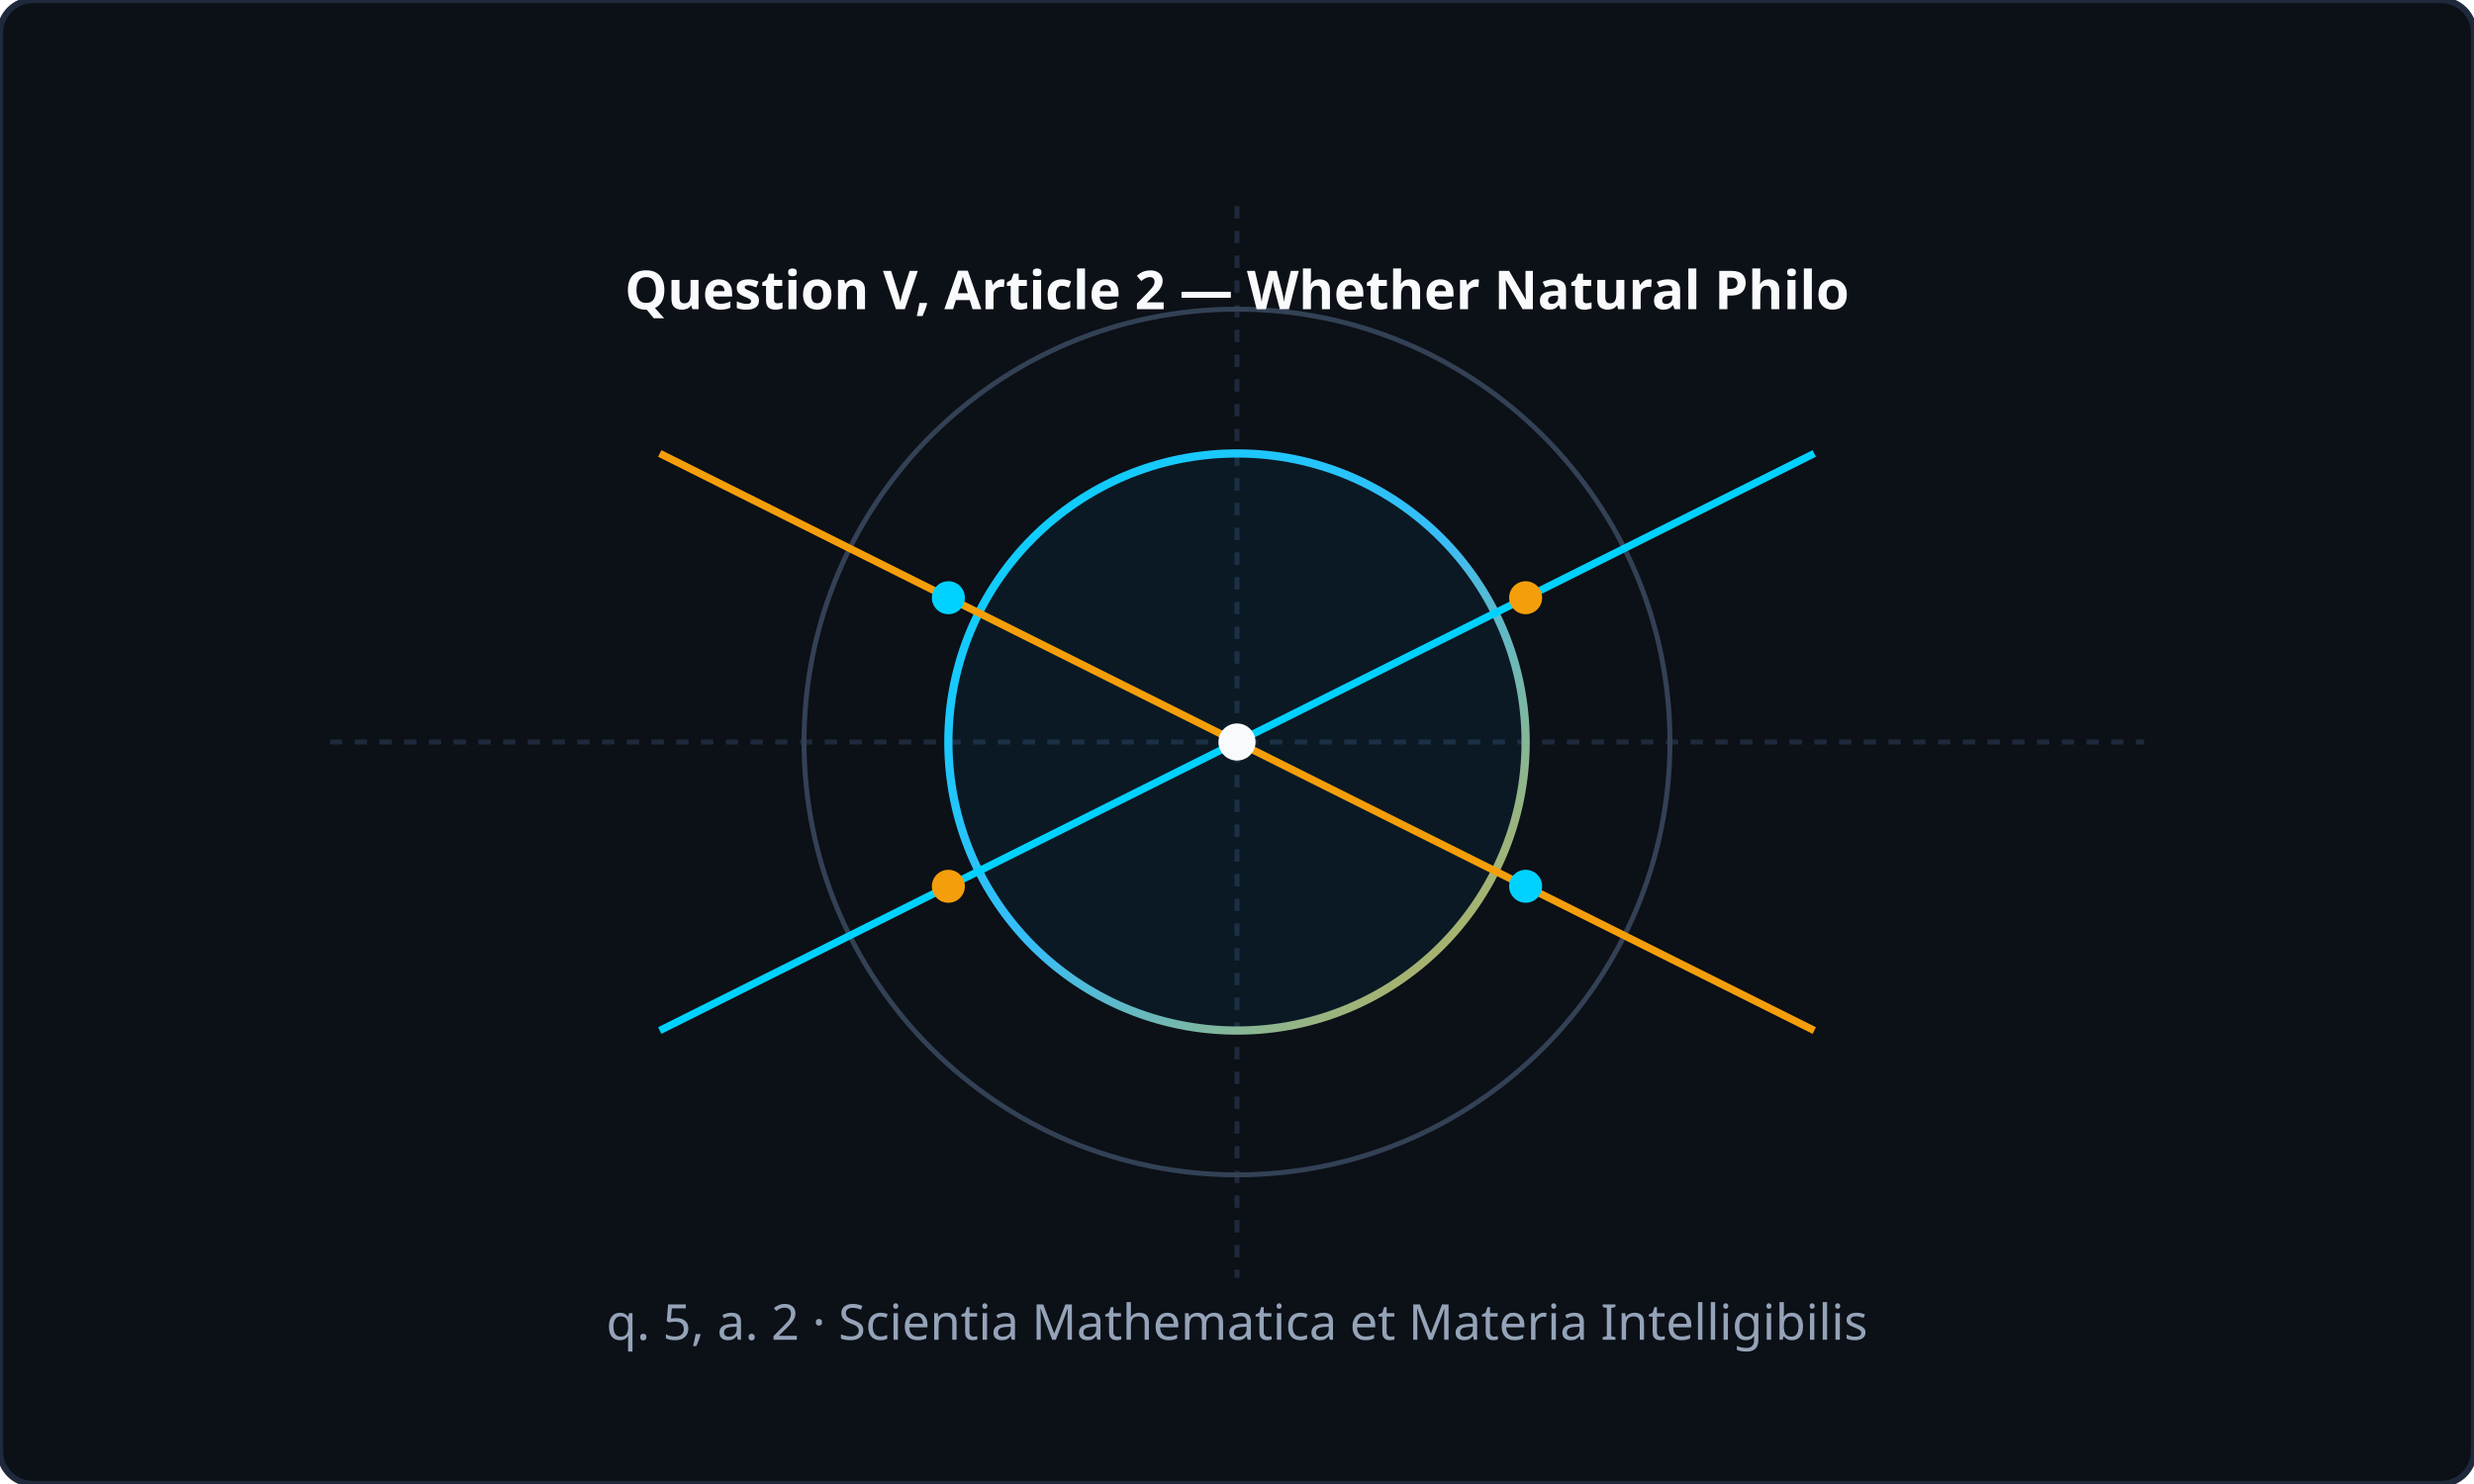
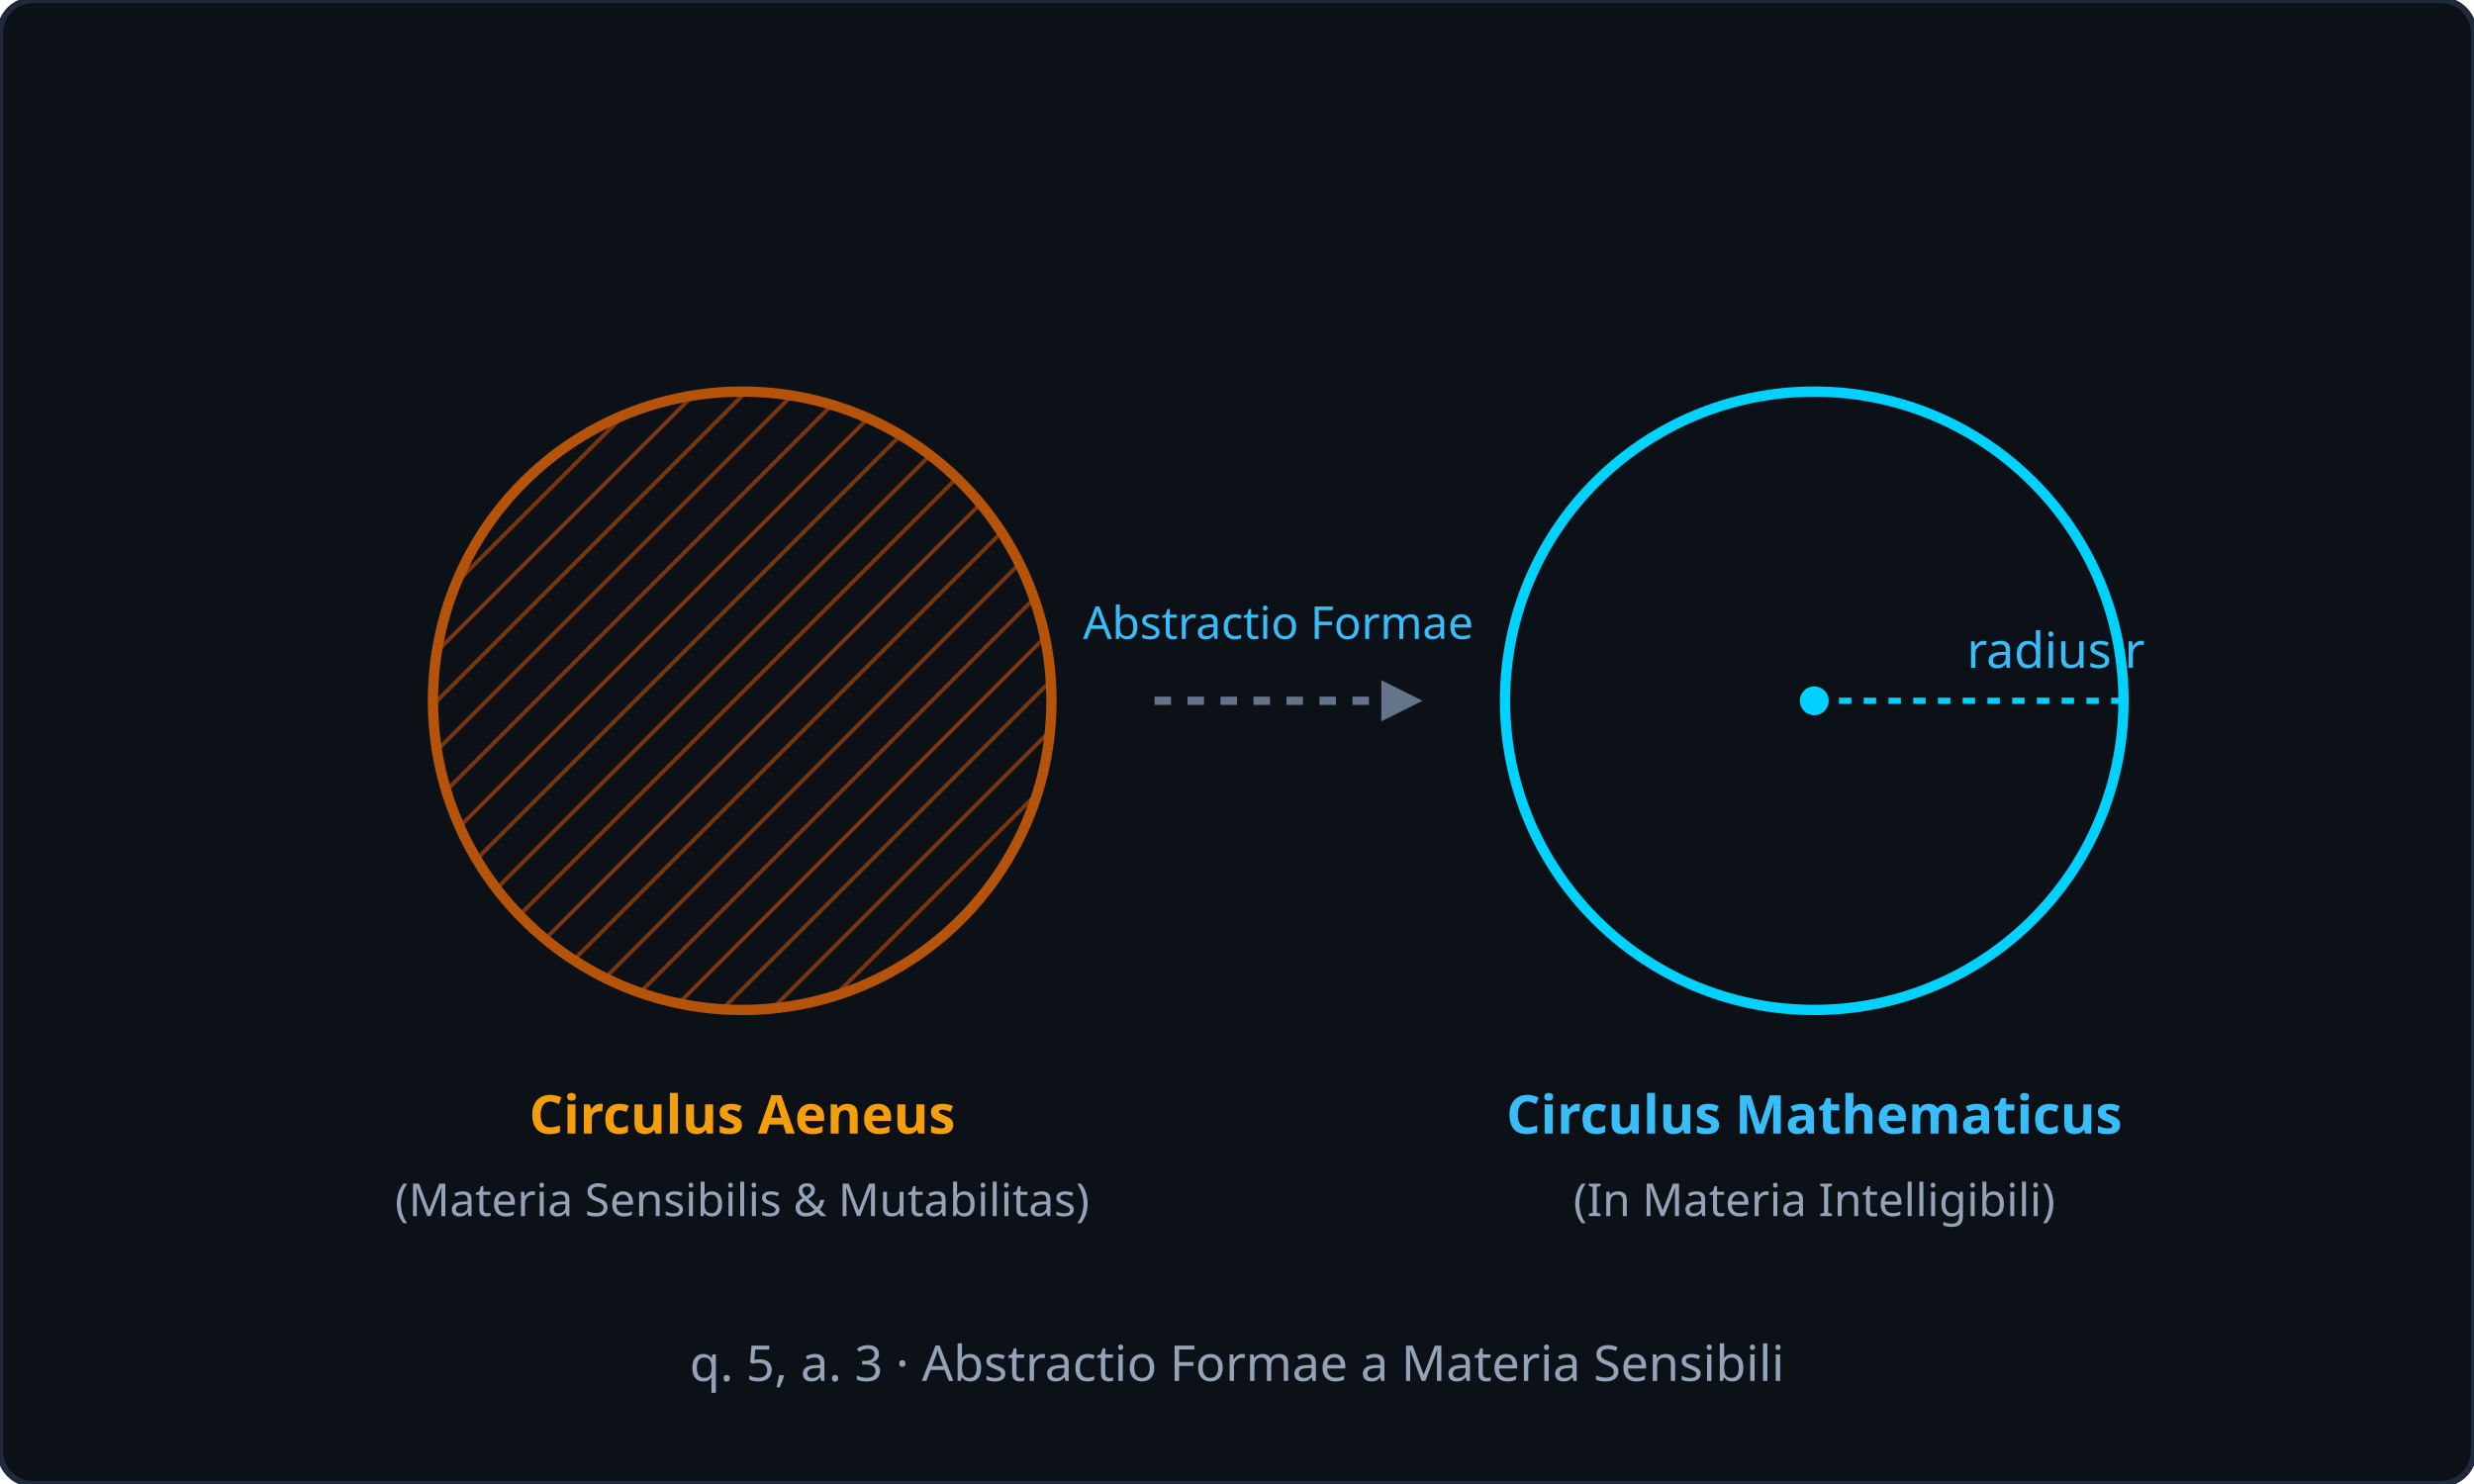
<svg xmlns="http://www.w3.org/2000/svg" viewBox="0 0 600 360" width="100%" height="auto">
  <rect width="600" height="360" rx="8" fill="#0c1017" stroke="#1e293b" stroke-width="1.5" />
  <defs>
-     <linearGradient id="geomGrad" x1="0%" y1="0%" x2="100%" y2="100%">
-       <stop offset="0%" stop-color="#00d2ff" />
-       <stop offset="50%" stop-color="#38bdf8" />
-       <stop offset="100%" stop-color="#d4af37" />
-     </linearGradient>
+     <pattern id="brassPattern" width="12" height="12" patternUnits="userSpaceOnUse">
+       <path d="M0 12 L12 0 M6 18 L18 6 M-6 6 L6 -6" stroke="#78350f" stroke-width="1" />
+     </pattern>
  </defs>
-   <line x1="80" y1="180" x2="520" y2="180" stroke="#1e293b" stroke-width="1.2" stroke-dasharray="3,3" />
-   <line x1="300" y1="50" x2="300" y2="310" stroke="#1e293b" stroke-width="1.2" stroke-dasharray="3,3" />
-   <circle cx="300" cy="180" r="105" fill="none" stroke="#334155" stroke-width="1.2" />
-   <circle cx="300" cy="180" r="70" fill="#0284c7" fill-opacity="0.08" stroke="url(#geomGrad)" stroke-width="2" />
-   <line x1="160" y1="110" x2="440" y2="250" stroke="#f59e0b" stroke-width="1.8" />
-   <line x1="160" y1="250" x2="440" y2="110" stroke="#00d2ff" stroke-width="1.8" />
-   <circle cx="300" cy="180" r="4.5" fill="#f8fafc" />
-   <circle cx="230" cy="145" r="4" fill="#00d2ff" />
-   <circle cx="370" cy="215" r="4" fill="#00d2ff" />
-   <circle cx="230" cy="215" r="4" fill="#f59e0b" />
-   <circle cx="370" cy="145" r="4" fill="#f59e0b" />
-   <text x="300" y="75" fill="#f8fafc" font-size="13" font-family="system-ui, sans-serif" text-anchor="middle" font-weight="600">Question V, Article 2 — Whether Natural Philo</text>
-   <text x="300" y="325" fill="#94a3b8" font-size="12" font-family="system-ui, sans-serif" text-anchor="middle">q. 5, a. 2 · Scientia Mathematica et Materia Intelligibilis</text>
+   <circle cx="180" cy="170" r="75" fill="url(#brassPattern)" stroke="#b45309" stroke-width="2.5" />
+   <text x="180" y="275" fill="#f59e0b" font-size="13" font-family="system-ui, sans-serif" text-anchor="middle" font-weight="600">Circulus Aeneus</text>
+   <text x="180" y="295" fill="#94a3b8" font-size="11" font-family="system-ui, sans-serif" text-anchor="middle">(Materia Sensibilis &amp; Mutabilitas)</text>
+   <path d="M280 170 L340 170" stroke="#64748b" stroke-width="2" stroke-dasharray="4,4" />
+   <polygon points="345,170 335,165 335,175" fill="#64748b" />
+   <text x="310" y="155" fill="#38bdf8" font-size="11" font-family="system-ui, sans-serif" text-anchor="middle">Abstractio Formae</text>
+   <circle cx="440" cy="170" r="75" fill="none" stroke="#00d2ff" stroke-width="2.5" />
+   <circle cx="440" cy="170" r="3.5" fill="#00d2ff" />
+   <line x1="440" y1="170" x2="515" y2="170" stroke="#00d2ff" stroke-width="1.5" stroke-dasharray="3,3" />
+   <text x="477" y="162" fill="#38bdf8" font-size="12" font-family="system-ui, sans-serif">radius r</text>
+   <text x="440" y="275" fill="#38bdf8" font-size="13" font-family="system-ui, sans-serif" text-anchor="middle" font-weight="600">Circulus Mathematicus</text>
+   <text x="440" y="295" fill="#94a3b8" font-size="11" font-family="system-ui, sans-serif" text-anchor="middle">(In Materia Intelligibili)</text>
+   <text x="300" y="335" fill="#94a3b8" font-size="12" font-family="system-ui, sans-serif" text-anchor="middle">q. 5, a. 3 · Abstractio Formae a Materia Sensibili</text>
</svg>
